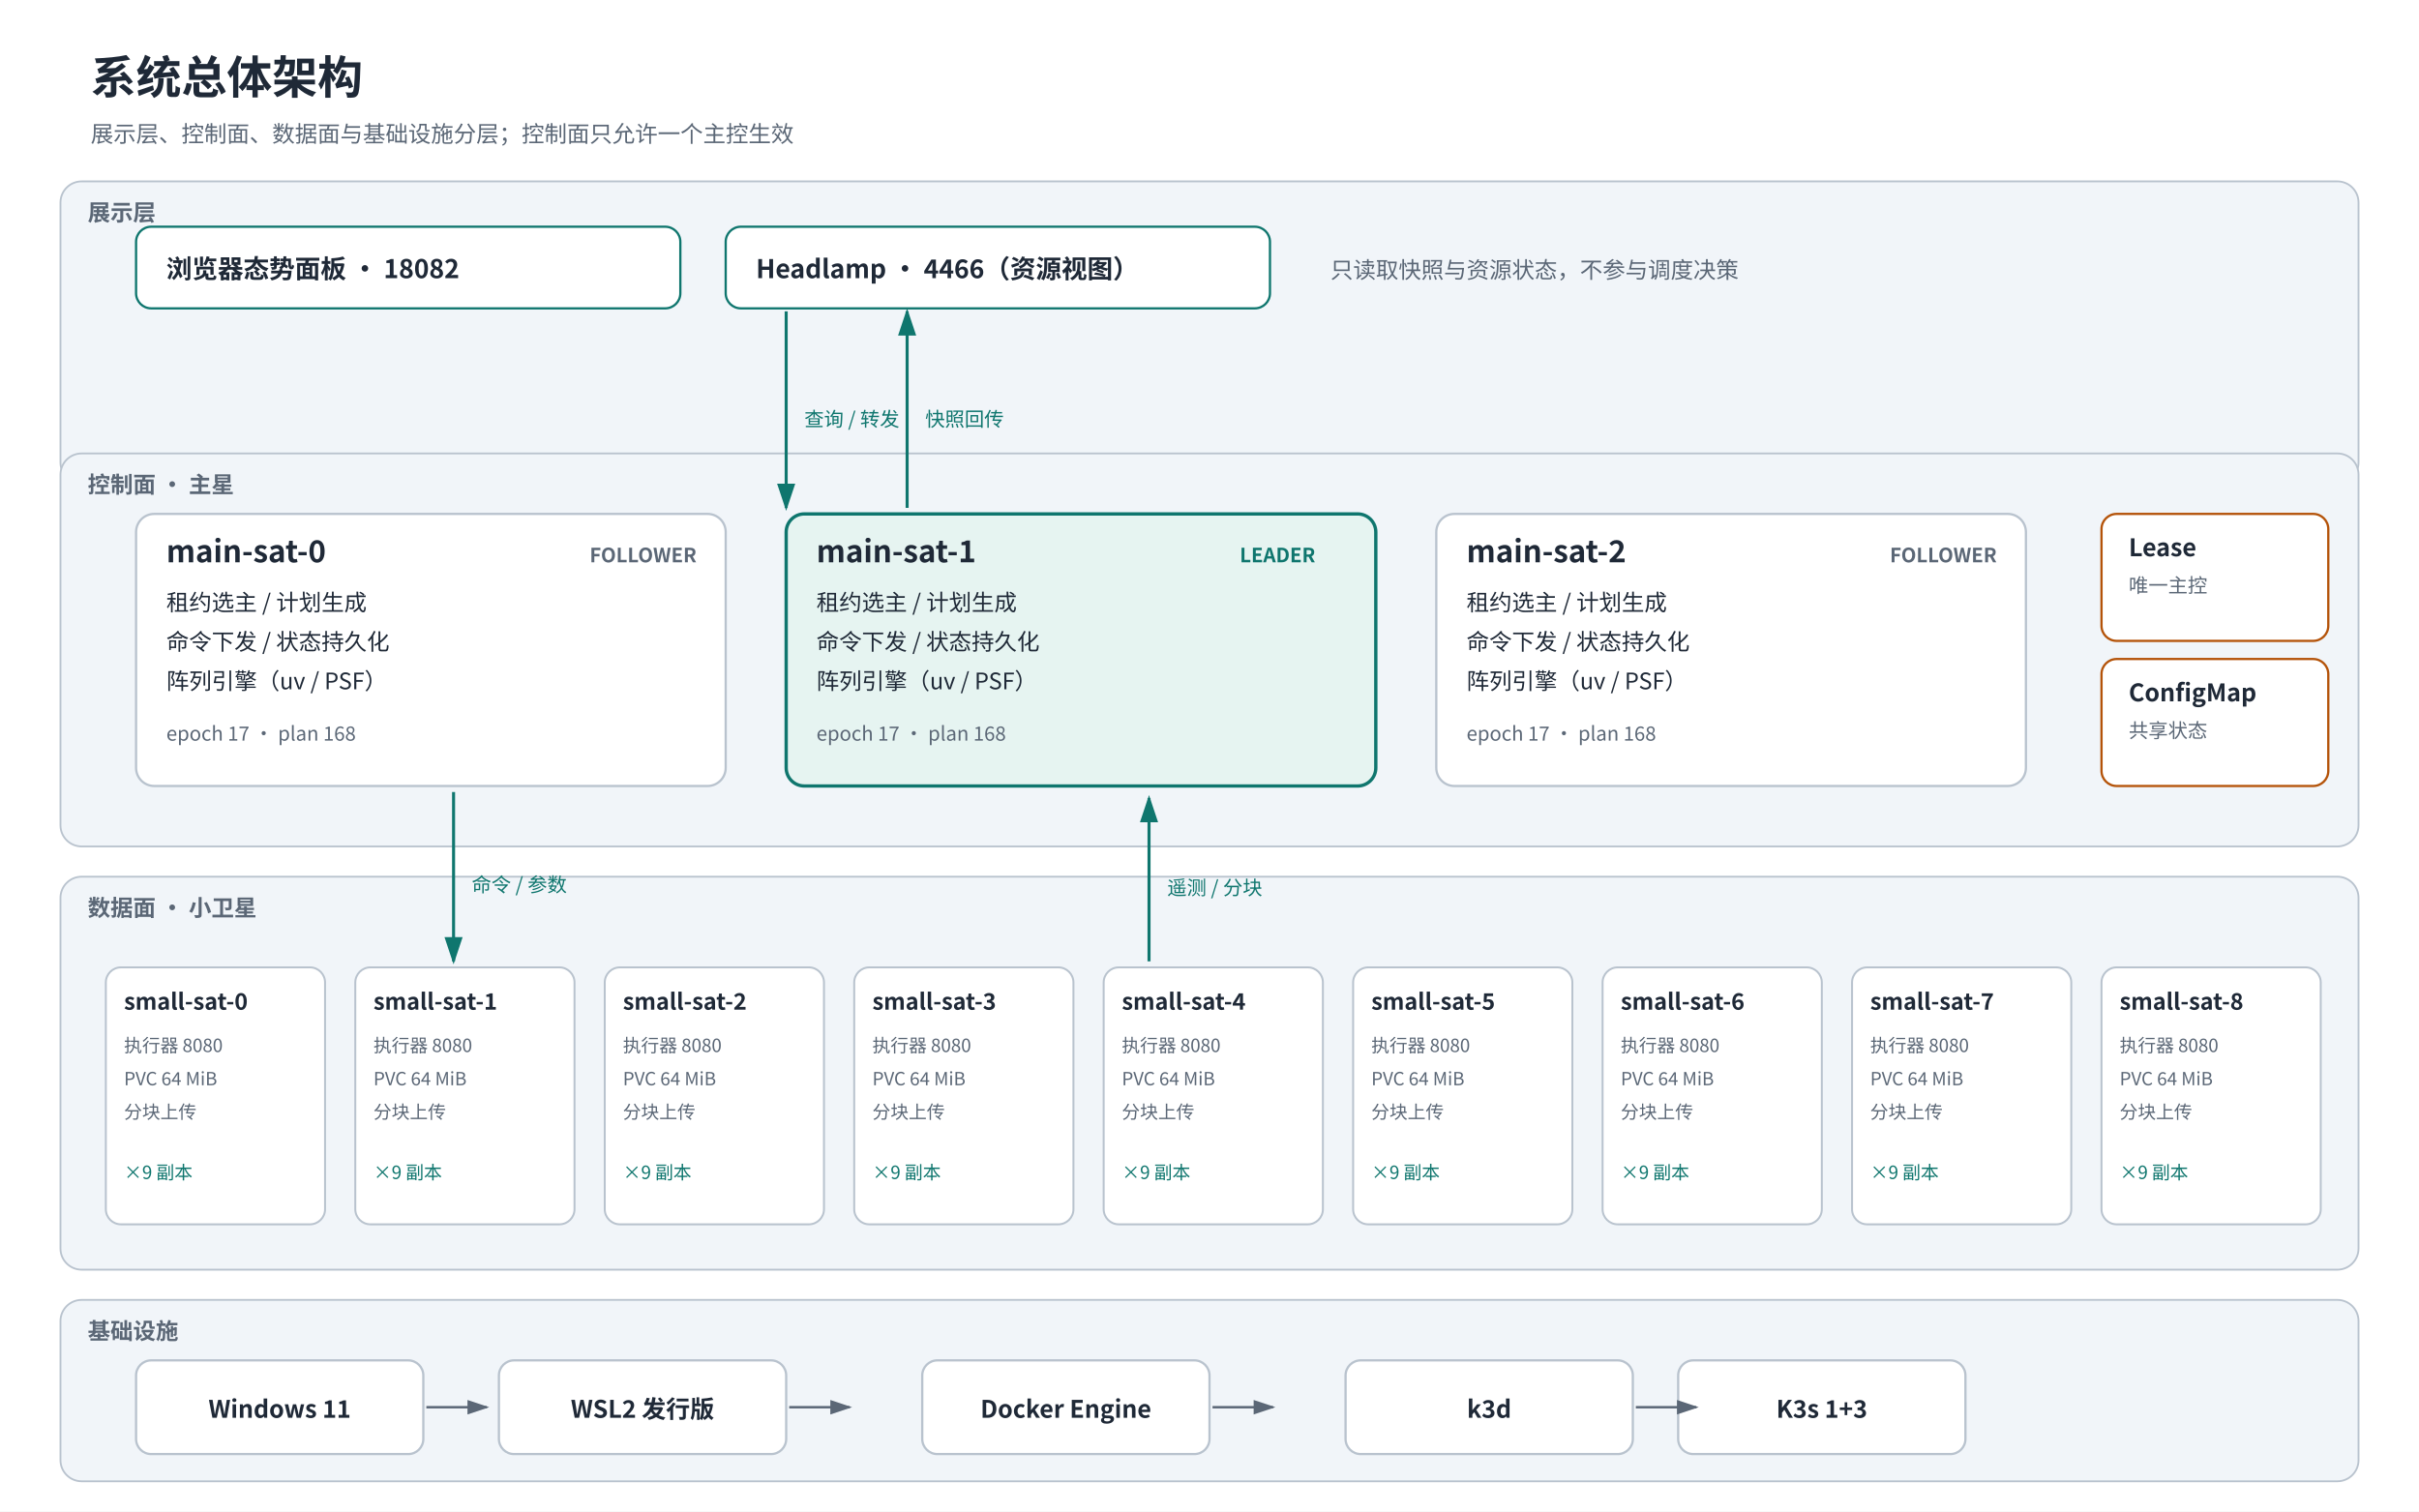
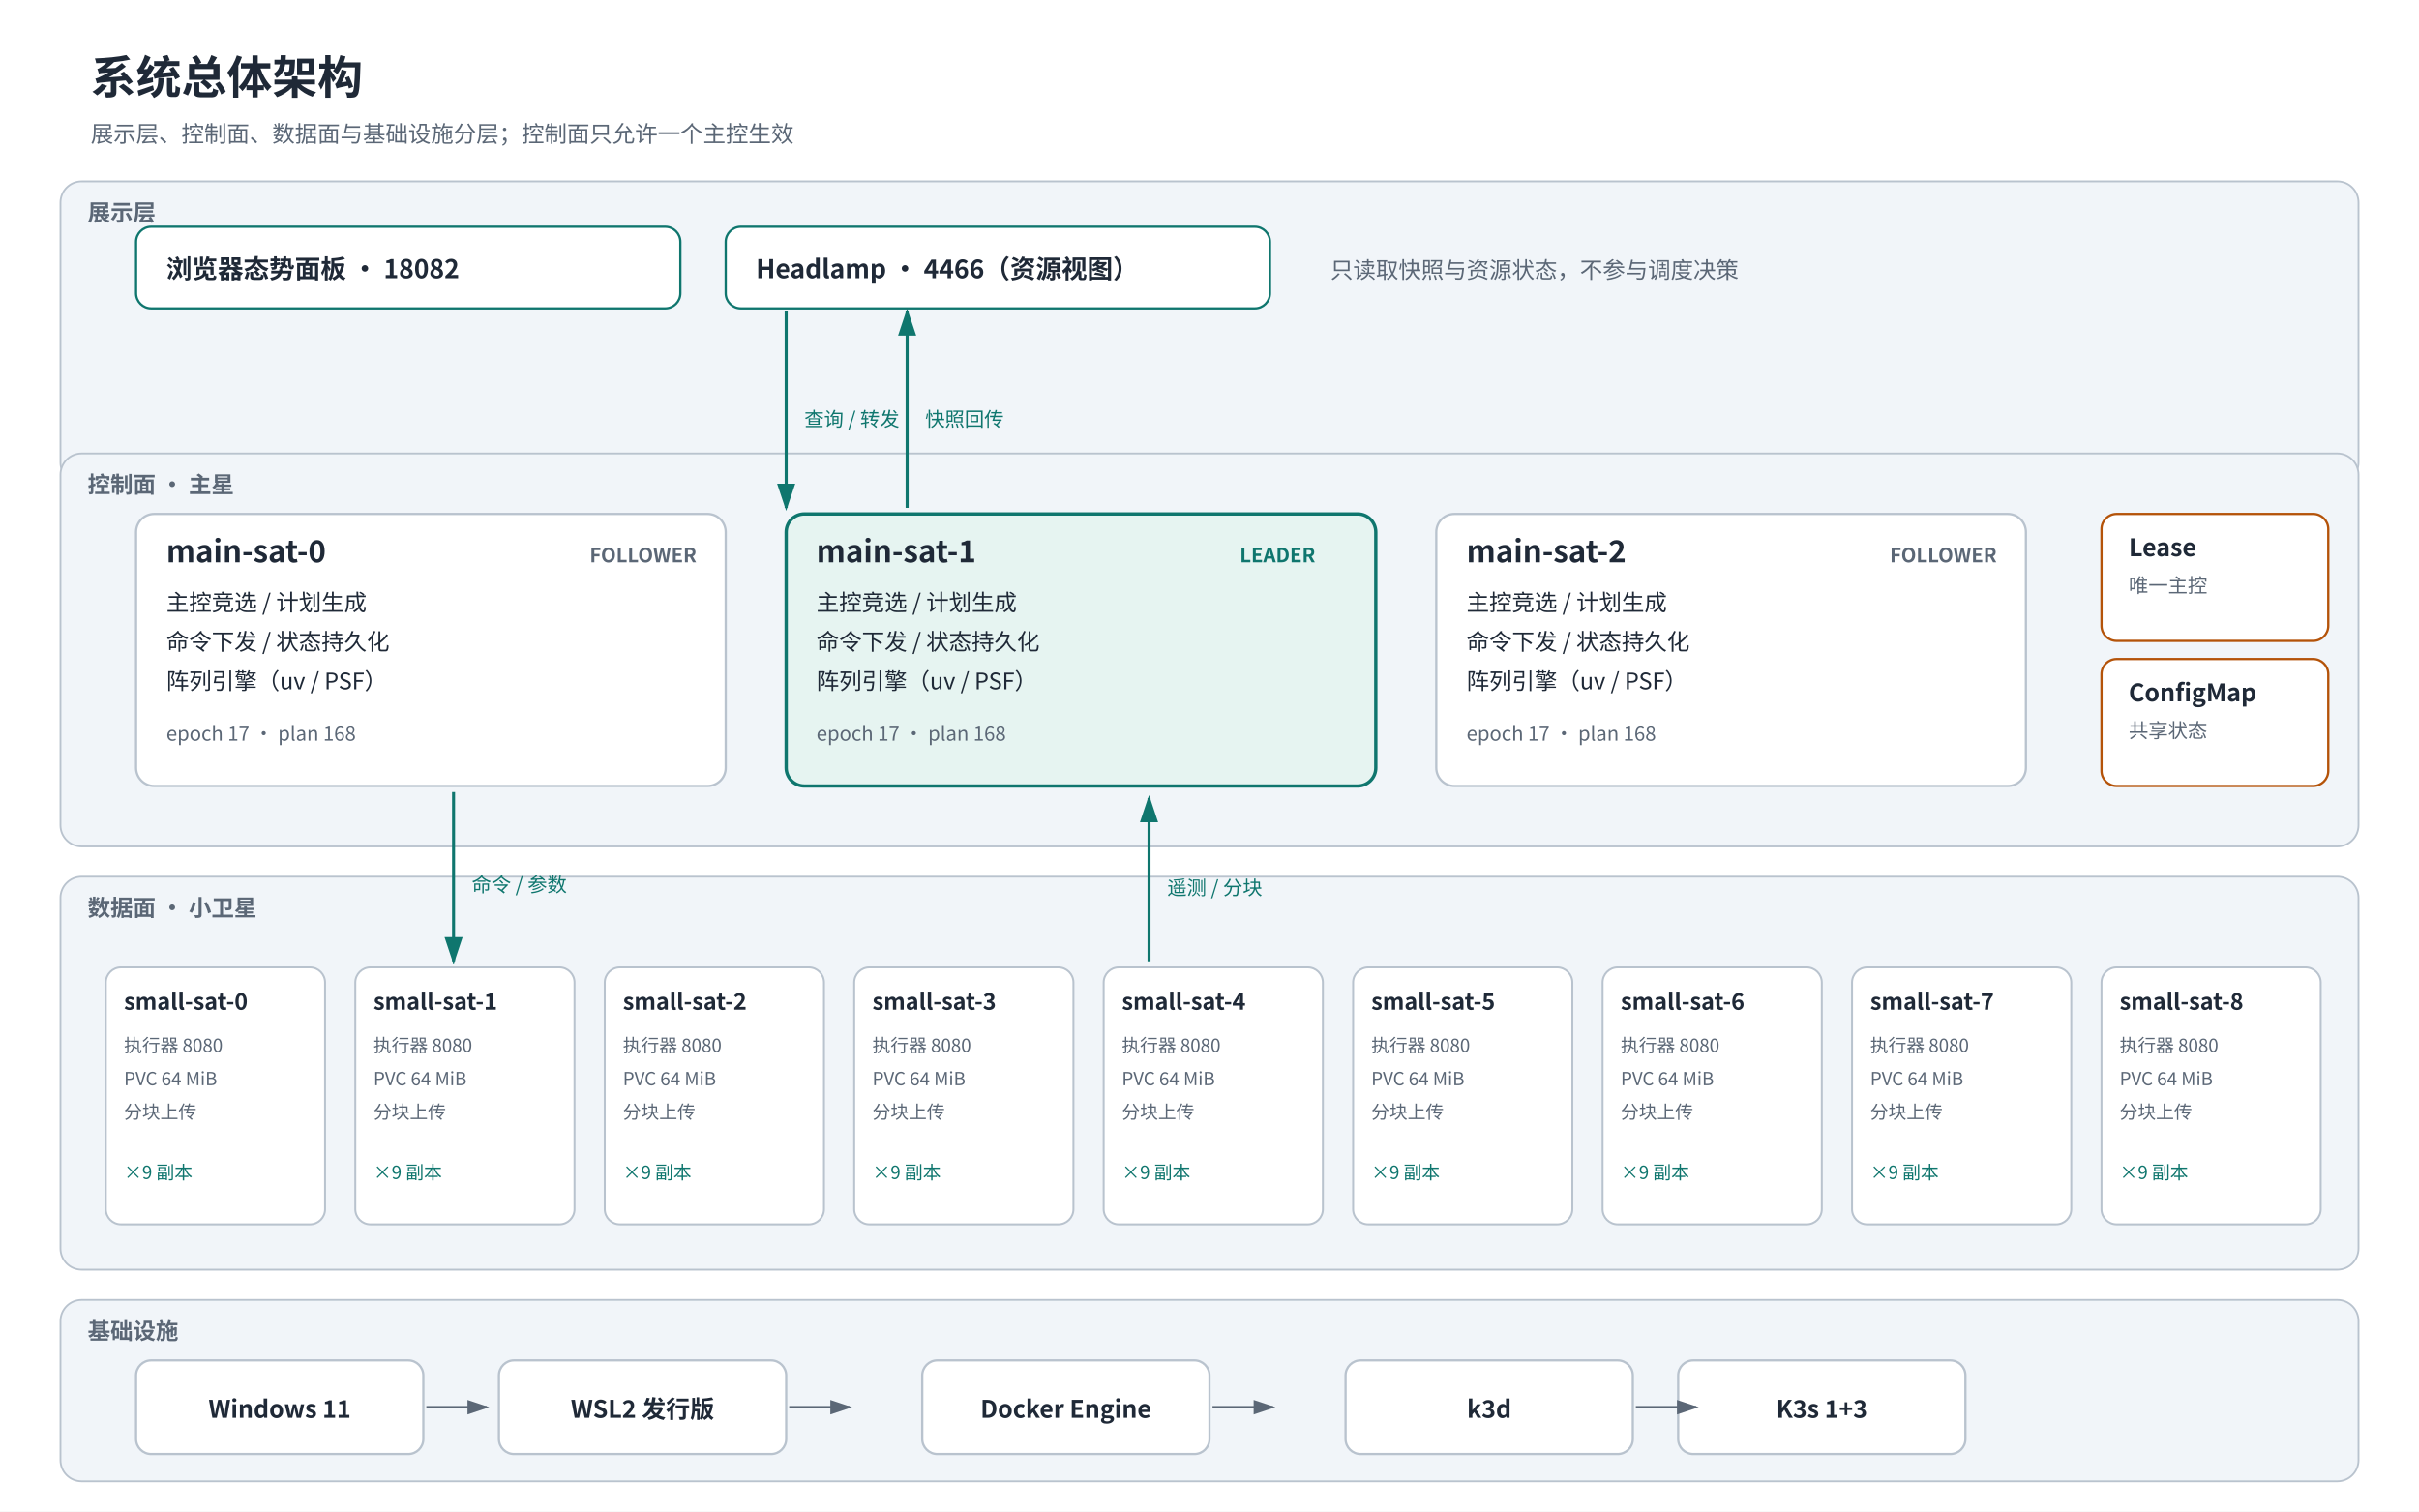
<svg xmlns="http://www.w3.org/2000/svg" width="1600" height="1000" viewBox="0 0 1600 1000">
  <defs>
    <marker id="arrow" markerWidth="10" markerHeight="10" refX="8" refY="3" orient="auto" markerUnits="strokeWidth">
      <path d="M0,0 L0,6 L9,3 z" fill="#5b6776" />
    </marker>
    <marker id="arrow-teal" markerWidth="10" markerHeight="10" refX="8" refY="3" orient="auto" markerUnits="strokeWidth">
      <path d="M0,0 L0,6 L9,3 z" fill="#0f766e" />
    </marker>
  </defs>
  <rect width="1600" height="1000" fill="#ffffff" />
  <text x="60" y="62" font-family="Microsoft YaHei, Noto Sans CJK SC, sans-serif" font-size="30" fill="#1f2937" font-weight="bold" text-anchor="start" opacity="1.0">系统总体架构</text>
  <text x="60" y="94" font-family="Microsoft YaHei, Noto Sans CJK SC, sans-serif" font-size="15" fill="#5b6776" font-weight="normal" text-anchor="start" opacity="1.0">展示层、控制面、数据面与基础设施分层；控制面只允许一个主控生效</text>
  <rect x="40" y="120" width="1520" height="200" rx="14" ry="14" fill="#f1f5f9" stroke="#b9c3ce" stroke-width="1.2" />
  <text x="58" y="146" font-family="Microsoft YaHei, Noto Sans CJK SC, sans-serif" font-size="15" fill="#5b6776" font-weight="bold" text-anchor="start" opacity="1.0">展示层</text>
  <rect x="40" y="300" width="1520" height="260" rx="14" ry="14" fill="#f1f5f9" stroke="#b9c3ce" stroke-width="1.2" />
  <text x="58" y="326" font-family="Microsoft YaHei, Noto Sans CJK SC, sans-serif" font-size="15" fill="#5b6776" font-weight="bold" text-anchor="start" opacity="1.0">控制面 · 主星</text>
  <rect x="40" y="580" width="1520" height="260" rx="14" ry="14" fill="#f1f5f9" stroke="#b9c3ce" stroke-width="1.2" />
  <text x="58" y="606" font-family="Microsoft YaHei, Noto Sans CJK SC, sans-serif" font-size="15" fill="#5b6776" font-weight="bold" text-anchor="start" opacity="1.0">数据面 · 小卫星</text>
  <rect x="40" y="860" width="1520" height="120" rx="14" ry="14" fill="#f1f5f9" stroke="#b9c3ce" stroke-width="1.2" />
  <text x="58" y="886" font-family="Microsoft YaHei, Noto Sans CJK SC, sans-serif" font-size="15" fill="#5b6776" font-weight="bold" text-anchor="start" opacity="1.0">基础设施</text>
  <rect x="90" y="150" width="360" height="54" rx="10" ry="10" fill="#ffffff" stroke="#0f766e" stroke-width="1.5" />
  <text x="110" y="184" font-family="Microsoft YaHei, Noto Sans CJK SC, sans-serif" font-size="17" fill="#1f2937" font-weight="bold" text-anchor="start" opacity="1.0">浏览器态势面板 · 18082</text>
  <rect x="480" y="150" width="360" height="54" rx="10" ry="10" fill="#ffffff" stroke="#0f766e" stroke-width="1.5" />
  <text x="500" y="184" font-family="Microsoft YaHei, Noto Sans CJK SC, sans-serif" font-size="17" fill="#1f2937" font-weight="bold" text-anchor="start" opacity="1.0">Headlamp · 4466（资源视图）</text>
  <text x="880" y="184" font-family="Microsoft YaHei, Noto Sans CJK SC, sans-serif" font-size="15" fill="#5b6776" font-weight="normal" text-anchor="start" opacity="1.0">只读取快照与资源状态，不参与调度决策</text>
  <rect x="90" y="340" width="390" height="180" rx="12" ry="12" fill="#ffffff" stroke="#b9c3ce" stroke-width="1.5" />
  <text x="110" y="372" font-family="Microsoft YaHei, Noto Sans CJK SC, sans-serif" font-size="20" fill="#1f2937" font-weight="bold" text-anchor="start" opacity="1.0">main-sat-0</text>
  <text x="390" y="372" font-family="Microsoft YaHei, Noto Sans CJK SC, sans-serif" font-size="13" fill="#5b6776" font-weight="bold" text-anchor="start" opacity="1.0">FOLLOWER</text>
-   <text x="110" y="404" font-family="Microsoft YaHei, Noto Sans CJK SC, sans-serif" font-size="15" fill="#1f2937" font-weight="normal" text-anchor="start" opacity="1.0">租约选主 / 计划生成</text>
+   <text x="110" y="404" font-family="Microsoft YaHei, Noto Sans CJK SC, sans-serif" font-size="15" fill="#1f2937" font-weight="normal" text-anchor="start" opacity="1.0">主控竞选 / 计划生成</text>
  <text x="110" y="430" font-family="Microsoft YaHei, Noto Sans CJK SC, sans-serif" font-size="15" fill="#1f2937" font-weight="normal" text-anchor="start" opacity="1.0">命令下发 / 状态持久化</text>
  <text x="110" y="456" font-family="Microsoft YaHei, Noto Sans CJK SC, sans-serif" font-size="15" fill="#1f2937" font-weight="normal" text-anchor="start" opacity="1.0">阵列引擎（uv / PSF）</text>
  <text x="110" y="490" font-family="Microsoft YaHei, Noto Sans CJK SC, sans-serif" font-size="13" fill="#5b6776" font-weight="normal" text-anchor="start" opacity="1.0">epoch 17 · plan 168</text>
  <rect x="520" y="340" width="390" height="180" rx="12" ry="12" fill="#e6f4f1" stroke="#0f766e" stroke-width="2.2" />
  <text x="540" y="372" font-family="Microsoft YaHei, Noto Sans CJK SC, sans-serif" font-size="20" fill="#1f2937" font-weight="bold" text-anchor="start" opacity="1.0">main-sat-1</text>
  <text x="820" y="372" font-family="Microsoft YaHei, Noto Sans CJK SC, sans-serif" font-size="13" fill="#0f766e" font-weight="bold" text-anchor="start" opacity="1.0">LEADER</text>
-   <text x="540" y="404" font-family="Microsoft YaHei, Noto Sans CJK SC, sans-serif" font-size="15" fill="#1f2937" font-weight="normal" text-anchor="start" opacity="1.0">租约选主 / 计划生成</text>
+   <text x="540" y="404" font-family="Microsoft YaHei, Noto Sans CJK SC, sans-serif" font-size="15" fill="#1f2937" font-weight="normal" text-anchor="start" opacity="1.0">主控竞选 / 计划生成</text>
  <text x="540" y="430" font-family="Microsoft YaHei, Noto Sans CJK SC, sans-serif" font-size="15" fill="#1f2937" font-weight="normal" text-anchor="start" opacity="1.0">命令下发 / 状态持久化</text>
  <text x="540" y="456" font-family="Microsoft YaHei, Noto Sans CJK SC, sans-serif" font-size="15" fill="#1f2937" font-weight="normal" text-anchor="start" opacity="1.0">阵列引擎（uv / PSF）</text>
  <text x="540" y="490" font-family="Microsoft YaHei, Noto Sans CJK SC, sans-serif" font-size="13" fill="#5b6776" font-weight="normal" text-anchor="start" opacity="1.0">epoch 17 · plan 168</text>
  <rect x="950" y="340" width="390" height="180" rx="12" ry="12" fill="#ffffff" stroke="#b9c3ce" stroke-width="1.5" />
  <text x="970" y="372" font-family="Microsoft YaHei, Noto Sans CJK SC, sans-serif" font-size="20" fill="#1f2937" font-weight="bold" text-anchor="start" opacity="1.0">main-sat-2</text>
  <text x="1250" y="372" font-family="Microsoft YaHei, Noto Sans CJK SC, sans-serif" font-size="13" fill="#5b6776" font-weight="bold" text-anchor="start" opacity="1.0">FOLLOWER</text>
-   <text x="970" y="404" font-family="Microsoft YaHei, Noto Sans CJK SC, sans-serif" font-size="15" fill="#1f2937" font-weight="normal" text-anchor="start" opacity="1.0">租约选主 / 计划生成</text>
+   <text x="970" y="404" font-family="Microsoft YaHei, Noto Sans CJK SC, sans-serif" font-size="15" fill="#1f2937" font-weight="normal" text-anchor="start" opacity="1.0">主控竞选 / 计划生成</text>
  <text x="970" y="430" font-family="Microsoft YaHei, Noto Sans CJK SC, sans-serif" font-size="15" fill="#1f2937" font-weight="normal" text-anchor="start" opacity="1.0">命令下发 / 状态持久化</text>
  <text x="970" y="456" font-family="Microsoft YaHei, Noto Sans CJK SC, sans-serif" font-size="15" fill="#1f2937" font-weight="normal" text-anchor="start" opacity="1.0">阵列引擎（uv / PSF）</text>
  <text x="970" y="490" font-family="Microsoft YaHei, Noto Sans CJK SC, sans-serif" font-size="13" fill="#5b6776" font-weight="normal" text-anchor="start" opacity="1.0">epoch 17 · plan 168</text>
  <rect x="1390" y="340" width="150" height="84" rx="10" ry="10" fill="#ffffff" stroke="#b45309" stroke-width="1.5" />
  <text x="1408" y="368" font-family="Microsoft YaHei, Noto Sans CJK SC, sans-serif" font-size="16" fill="#1f2937" font-weight="bold" text-anchor="start" opacity="1.0">Lease</text>
  <text x="1408" y="392" font-family="Microsoft YaHei, Noto Sans CJK SC, sans-serif" font-size="13" fill="#5b6776" font-weight="normal" text-anchor="start" opacity="1.0">唯一主控</text>
  <rect x="1390" y="436" width="150" height="84" rx="10" ry="10" fill="#ffffff" stroke="#b45309" stroke-width="1.5" />
  <text x="1408" y="464" font-family="Microsoft YaHei, Noto Sans CJK SC, sans-serif" font-size="16" fill="#1f2937" font-weight="bold" text-anchor="start" opacity="1.0">ConfigMap</text>
  <text x="1408" y="488" font-family="Microsoft YaHei, Noto Sans CJK SC, sans-serif" font-size="13" fill="#5b6776" font-weight="normal" text-anchor="start" opacity="1.0">共享状态</text>
  <rect x="70" y="640" width="145" height="170" rx="10" ry="10" fill="#ffffff" stroke="#b9c3ce" stroke-width="1.3" />
  <text x="82" y="668" font-family="Microsoft YaHei, Noto Sans CJK SC, sans-serif" font-size="15" fill="#1f2937" font-weight="bold" text-anchor="start" opacity="1.0">small-sat-0</text>
  <text x="82" y="696" font-family="Microsoft YaHei, Noto Sans CJK SC, sans-serif" font-size="12" fill="#5b6776" font-weight="normal" text-anchor="start" opacity="1.0">执行器 8080</text>
  <text x="82" y="718" font-family="Microsoft YaHei, Noto Sans CJK SC, sans-serif" font-size="12" fill="#5b6776" font-weight="normal" text-anchor="start" opacity="1.0">PVC 64 MiB</text>
  <text x="82" y="740" font-family="Microsoft YaHei, Noto Sans CJK SC, sans-serif" font-size="12" fill="#5b6776" font-weight="normal" text-anchor="start" opacity="1.0">分块上传</text>
  <text x="82" y="780" font-family="Microsoft YaHei, Noto Sans CJK SC, sans-serif" font-size="12" fill="#0f766e" font-weight="normal" text-anchor="start" opacity="1.0">×9 副本</text>
  <rect x="235" y="640" width="145" height="170" rx="10" ry="10" fill="#ffffff" stroke="#b9c3ce" stroke-width="1.3" />
  <text x="247" y="668" font-family="Microsoft YaHei, Noto Sans CJK SC, sans-serif" font-size="15" fill="#1f2937" font-weight="bold" text-anchor="start" opacity="1.0">small-sat-1</text>
  <text x="247" y="696" font-family="Microsoft YaHei, Noto Sans CJK SC, sans-serif" font-size="12" fill="#5b6776" font-weight="normal" text-anchor="start" opacity="1.0">执行器 8080</text>
  <text x="247" y="718" font-family="Microsoft YaHei, Noto Sans CJK SC, sans-serif" font-size="12" fill="#5b6776" font-weight="normal" text-anchor="start" opacity="1.0">PVC 64 MiB</text>
  <text x="247" y="740" font-family="Microsoft YaHei, Noto Sans CJK SC, sans-serif" font-size="12" fill="#5b6776" font-weight="normal" text-anchor="start" opacity="1.0">分块上传</text>
  <text x="247" y="780" font-family="Microsoft YaHei, Noto Sans CJK SC, sans-serif" font-size="12" fill="#0f766e" font-weight="normal" text-anchor="start" opacity="1.0">×9 副本</text>
  <rect x="400" y="640" width="145" height="170" rx="10" ry="10" fill="#ffffff" stroke="#b9c3ce" stroke-width="1.3" />
  <text x="412" y="668" font-family="Microsoft YaHei, Noto Sans CJK SC, sans-serif" font-size="15" fill="#1f2937" font-weight="bold" text-anchor="start" opacity="1.0">small-sat-2</text>
  <text x="412" y="696" font-family="Microsoft YaHei, Noto Sans CJK SC, sans-serif" font-size="12" fill="#5b6776" font-weight="normal" text-anchor="start" opacity="1.0">执行器 8080</text>
  <text x="412" y="718" font-family="Microsoft YaHei, Noto Sans CJK SC, sans-serif" font-size="12" fill="#5b6776" font-weight="normal" text-anchor="start" opacity="1.0">PVC 64 MiB</text>
  <text x="412" y="740" font-family="Microsoft YaHei, Noto Sans CJK SC, sans-serif" font-size="12" fill="#5b6776" font-weight="normal" text-anchor="start" opacity="1.0">分块上传</text>
  <text x="412" y="780" font-family="Microsoft YaHei, Noto Sans CJK SC, sans-serif" font-size="12" fill="#0f766e" font-weight="normal" text-anchor="start" opacity="1.0">×9 副本</text>
  <rect x="565" y="640" width="145" height="170" rx="10" ry="10" fill="#ffffff" stroke="#b9c3ce" stroke-width="1.3" />
  <text x="577" y="668" font-family="Microsoft YaHei, Noto Sans CJK SC, sans-serif" font-size="15" fill="#1f2937" font-weight="bold" text-anchor="start" opacity="1.0">small-sat-3</text>
  <text x="577" y="696" font-family="Microsoft YaHei, Noto Sans CJK SC, sans-serif" font-size="12" fill="#5b6776" font-weight="normal" text-anchor="start" opacity="1.0">执行器 8080</text>
  <text x="577" y="718" font-family="Microsoft YaHei, Noto Sans CJK SC, sans-serif" font-size="12" fill="#5b6776" font-weight="normal" text-anchor="start" opacity="1.0">PVC 64 MiB</text>
  <text x="577" y="740" font-family="Microsoft YaHei, Noto Sans CJK SC, sans-serif" font-size="12" fill="#5b6776" font-weight="normal" text-anchor="start" opacity="1.0">分块上传</text>
  <text x="577" y="780" font-family="Microsoft YaHei, Noto Sans CJK SC, sans-serif" font-size="12" fill="#0f766e" font-weight="normal" text-anchor="start" opacity="1.0">×9 副本</text>
  <rect x="730" y="640" width="145" height="170" rx="10" ry="10" fill="#ffffff" stroke="#b9c3ce" stroke-width="1.3" />
  <text x="742" y="668" font-family="Microsoft YaHei, Noto Sans CJK SC, sans-serif" font-size="15" fill="#1f2937" font-weight="bold" text-anchor="start" opacity="1.0">small-sat-4</text>
  <text x="742" y="696" font-family="Microsoft YaHei, Noto Sans CJK SC, sans-serif" font-size="12" fill="#5b6776" font-weight="normal" text-anchor="start" opacity="1.0">执行器 8080</text>
  <text x="742" y="718" font-family="Microsoft YaHei, Noto Sans CJK SC, sans-serif" font-size="12" fill="#5b6776" font-weight="normal" text-anchor="start" opacity="1.0">PVC 64 MiB</text>
  <text x="742" y="740" font-family="Microsoft YaHei, Noto Sans CJK SC, sans-serif" font-size="12" fill="#5b6776" font-weight="normal" text-anchor="start" opacity="1.0">分块上传</text>
  <text x="742" y="780" font-family="Microsoft YaHei, Noto Sans CJK SC, sans-serif" font-size="12" fill="#0f766e" font-weight="normal" text-anchor="start" opacity="1.0">×9 副本</text>
  <rect x="895" y="640" width="145" height="170" rx="10" ry="10" fill="#ffffff" stroke="#b9c3ce" stroke-width="1.3" />
  <text x="907" y="668" font-family="Microsoft YaHei, Noto Sans CJK SC, sans-serif" font-size="15" fill="#1f2937" font-weight="bold" text-anchor="start" opacity="1.0">small-sat-5</text>
  <text x="907" y="696" font-family="Microsoft YaHei, Noto Sans CJK SC, sans-serif" font-size="12" fill="#5b6776" font-weight="normal" text-anchor="start" opacity="1.0">执行器 8080</text>
  <text x="907" y="718" font-family="Microsoft YaHei, Noto Sans CJK SC, sans-serif" font-size="12" fill="#5b6776" font-weight="normal" text-anchor="start" opacity="1.0">PVC 64 MiB</text>
  <text x="907" y="740" font-family="Microsoft YaHei, Noto Sans CJK SC, sans-serif" font-size="12" fill="#5b6776" font-weight="normal" text-anchor="start" opacity="1.0">分块上传</text>
  <text x="907" y="780" font-family="Microsoft YaHei, Noto Sans CJK SC, sans-serif" font-size="12" fill="#0f766e" font-weight="normal" text-anchor="start" opacity="1.0">×9 副本</text>
  <rect x="1060" y="640" width="145" height="170" rx="10" ry="10" fill="#ffffff" stroke="#b9c3ce" stroke-width="1.3" />
  <text x="1072" y="668" font-family="Microsoft YaHei, Noto Sans CJK SC, sans-serif" font-size="15" fill="#1f2937" font-weight="bold" text-anchor="start" opacity="1.0">small-sat-6</text>
  <text x="1072" y="696" font-family="Microsoft YaHei, Noto Sans CJK SC, sans-serif" font-size="12" fill="#5b6776" font-weight="normal" text-anchor="start" opacity="1.0">执行器 8080</text>
  <text x="1072" y="718" font-family="Microsoft YaHei, Noto Sans CJK SC, sans-serif" font-size="12" fill="#5b6776" font-weight="normal" text-anchor="start" opacity="1.0">PVC 64 MiB</text>
  <text x="1072" y="740" font-family="Microsoft YaHei, Noto Sans CJK SC, sans-serif" font-size="12" fill="#5b6776" font-weight="normal" text-anchor="start" opacity="1.0">分块上传</text>
  <text x="1072" y="780" font-family="Microsoft YaHei, Noto Sans CJK SC, sans-serif" font-size="12" fill="#0f766e" font-weight="normal" text-anchor="start" opacity="1.0">×9 副本</text>
  <rect x="1225" y="640" width="145" height="170" rx="10" ry="10" fill="#ffffff" stroke="#b9c3ce" stroke-width="1.3" />
  <text x="1237" y="668" font-family="Microsoft YaHei, Noto Sans CJK SC, sans-serif" font-size="15" fill="#1f2937" font-weight="bold" text-anchor="start" opacity="1.0">small-sat-7</text>
  <text x="1237" y="696" font-family="Microsoft YaHei, Noto Sans CJK SC, sans-serif" font-size="12" fill="#5b6776" font-weight="normal" text-anchor="start" opacity="1.0">执行器 8080</text>
  <text x="1237" y="718" font-family="Microsoft YaHei, Noto Sans CJK SC, sans-serif" font-size="12" fill="#5b6776" font-weight="normal" text-anchor="start" opacity="1.0">PVC 64 MiB</text>
  <text x="1237" y="740" font-family="Microsoft YaHei, Noto Sans CJK SC, sans-serif" font-size="12" fill="#5b6776" font-weight="normal" text-anchor="start" opacity="1.0">分块上传</text>
  <text x="1237" y="780" font-family="Microsoft YaHei, Noto Sans CJK SC, sans-serif" font-size="12" fill="#0f766e" font-weight="normal" text-anchor="start" opacity="1.0">×9 副本</text>
  <rect x="1390" y="640" width="145" height="170" rx="10" ry="10" fill="#ffffff" stroke="#b9c3ce" stroke-width="1.3" />
  <text x="1402" y="668" font-family="Microsoft YaHei, Noto Sans CJK SC, sans-serif" font-size="15" fill="#1f2937" font-weight="bold" text-anchor="start" opacity="1.0">small-sat-8</text>
  <text x="1402" y="696" font-family="Microsoft YaHei, Noto Sans CJK SC, sans-serif" font-size="12" fill="#5b6776" font-weight="normal" text-anchor="start" opacity="1.0">执行器 8080</text>
  <text x="1402" y="718" font-family="Microsoft YaHei, Noto Sans CJK SC, sans-serif" font-size="12" fill="#5b6776" font-weight="normal" text-anchor="start" opacity="1.0">PVC 64 MiB</text>
  <text x="1402" y="740" font-family="Microsoft YaHei, Noto Sans CJK SC, sans-serif" font-size="12" fill="#5b6776" font-weight="normal" text-anchor="start" opacity="1.0">分块上传</text>
  <text x="1402" y="780" font-family="Microsoft YaHei, Noto Sans CJK SC, sans-serif" font-size="12" fill="#0f766e" font-weight="normal" text-anchor="start" opacity="1.0">×9 副本</text>
  <rect x="90" y="900" width="190" height="62" rx="10" ry="10" fill="#ffffff" stroke="#b9c3ce" stroke-width="1.5" />
  <text x="185" y="938" font-family="Microsoft YaHei, Noto Sans CJK SC, sans-serif" font-size="16" fill="#1f2937" font-weight="bold" text-anchor="middle" opacity="1.0">Windows 11</text>
  <rect x="330" y="900" width="190" height="62" rx="10" ry="10" fill="#ffffff" stroke="#b9c3ce" stroke-width="1.5" />
  <text x="425" y="938" font-family="Microsoft YaHei, Noto Sans CJK SC, sans-serif" font-size="16" fill="#1f2937" font-weight="bold" text-anchor="middle" opacity="1.0">WSL2 发行版</text>
  <rect x="610" y="900" width="190" height="62" rx="10" ry="10" fill="#ffffff" stroke="#b9c3ce" stroke-width="1.5" />
  <text x="705" y="938" font-family="Microsoft YaHei, Noto Sans CJK SC, sans-serif" font-size="16" fill="#1f2937" font-weight="bold" text-anchor="middle" opacity="1.0">Docker Engine</text>
  <rect x="890" y="900" width="190" height="62" rx="10" ry="10" fill="#ffffff" stroke="#b9c3ce" stroke-width="1.5" />
  <text x="985" y="938" font-family="Microsoft YaHei, Noto Sans CJK SC, sans-serif" font-size="16" fill="#1f2937" font-weight="bold" text-anchor="middle" opacity="1.0">k3d</text>
  <rect x="1110" y="900" width="190" height="62" rx="10" ry="10" fill="#ffffff" stroke="#b9c3ce" stroke-width="1.5" />
  <text x="1205" y="938" font-family="Microsoft YaHei, Noto Sans CJK SC, sans-serif" font-size="16" fill="#1f2937" font-weight="bold" text-anchor="middle" opacity="1.0">K3s 1+3</text>
  <line x1="282" y1="931" x2="322" y2="931" stroke="#5b6776" stroke-width="1.6" marker-end="url(#arrow)" />
  <line x1="522" y1="931" x2="562" y2="931" stroke="#5b6776" stroke-width="1.6" marker-end="url(#arrow)" />
  <line x1="802" y1="931" x2="842" y2="931" stroke="#5b6776" stroke-width="1.6" marker-end="url(#arrow)" />
  <line x1="1082" y1="931" x2="1122" y2="931" stroke="#5b6776" stroke-width="1.6" marker-end="url(#arrow)" />
  <line x1="520" y1="206" x2="520" y2="336" stroke="#0f766e" stroke-width="2" marker-end="url(#arrow-teal)" />
  <text x="532" y="282" font-family="Microsoft YaHei, Noto Sans CJK SC, sans-serif" font-size="13" fill="#0f766e" font-weight="normal" text-anchor="start" opacity="1.0">查询 / 转发</text>
  <line x1="600" y1="336" x2="600" y2="206" stroke="#0f766e" stroke-width="2" marker-end="url(#arrow-teal)" />
  <text x="612" y="282" font-family="Microsoft YaHei, Noto Sans CJK SC, sans-serif" font-size="13" fill="#0f766e" font-weight="normal" text-anchor="start" opacity="1.0">快照回传</text>
  <line x1="300" y1="524" x2="300" y2="636" stroke="#0f766e" stroke-width="2" marker-end="url(#arrow-teal)" />
  <text x="312" y="590" font-family="Microsoft YaHei, Noto Sans CJK SC, sans-serif" font-size="13" fill="#0f766e" font-weight="normal" text-anchor="start" opacity="1.0">命令 / 参数</text>
  <line x1="760" y1="636" x2="760" y2="528" stroke="#0f766e" stroke-width="2" marker-end="url(#arrow-teal)" />
  <text x="772" y="592" font-family="Microsoft YaHei, Noto Sans CJK SC, sans-serif" font-size="13" fill="#0f766e" font-weight="normal" text-anchor="start" opacity="1.0">遥测 / 分块</text>
</svg>
